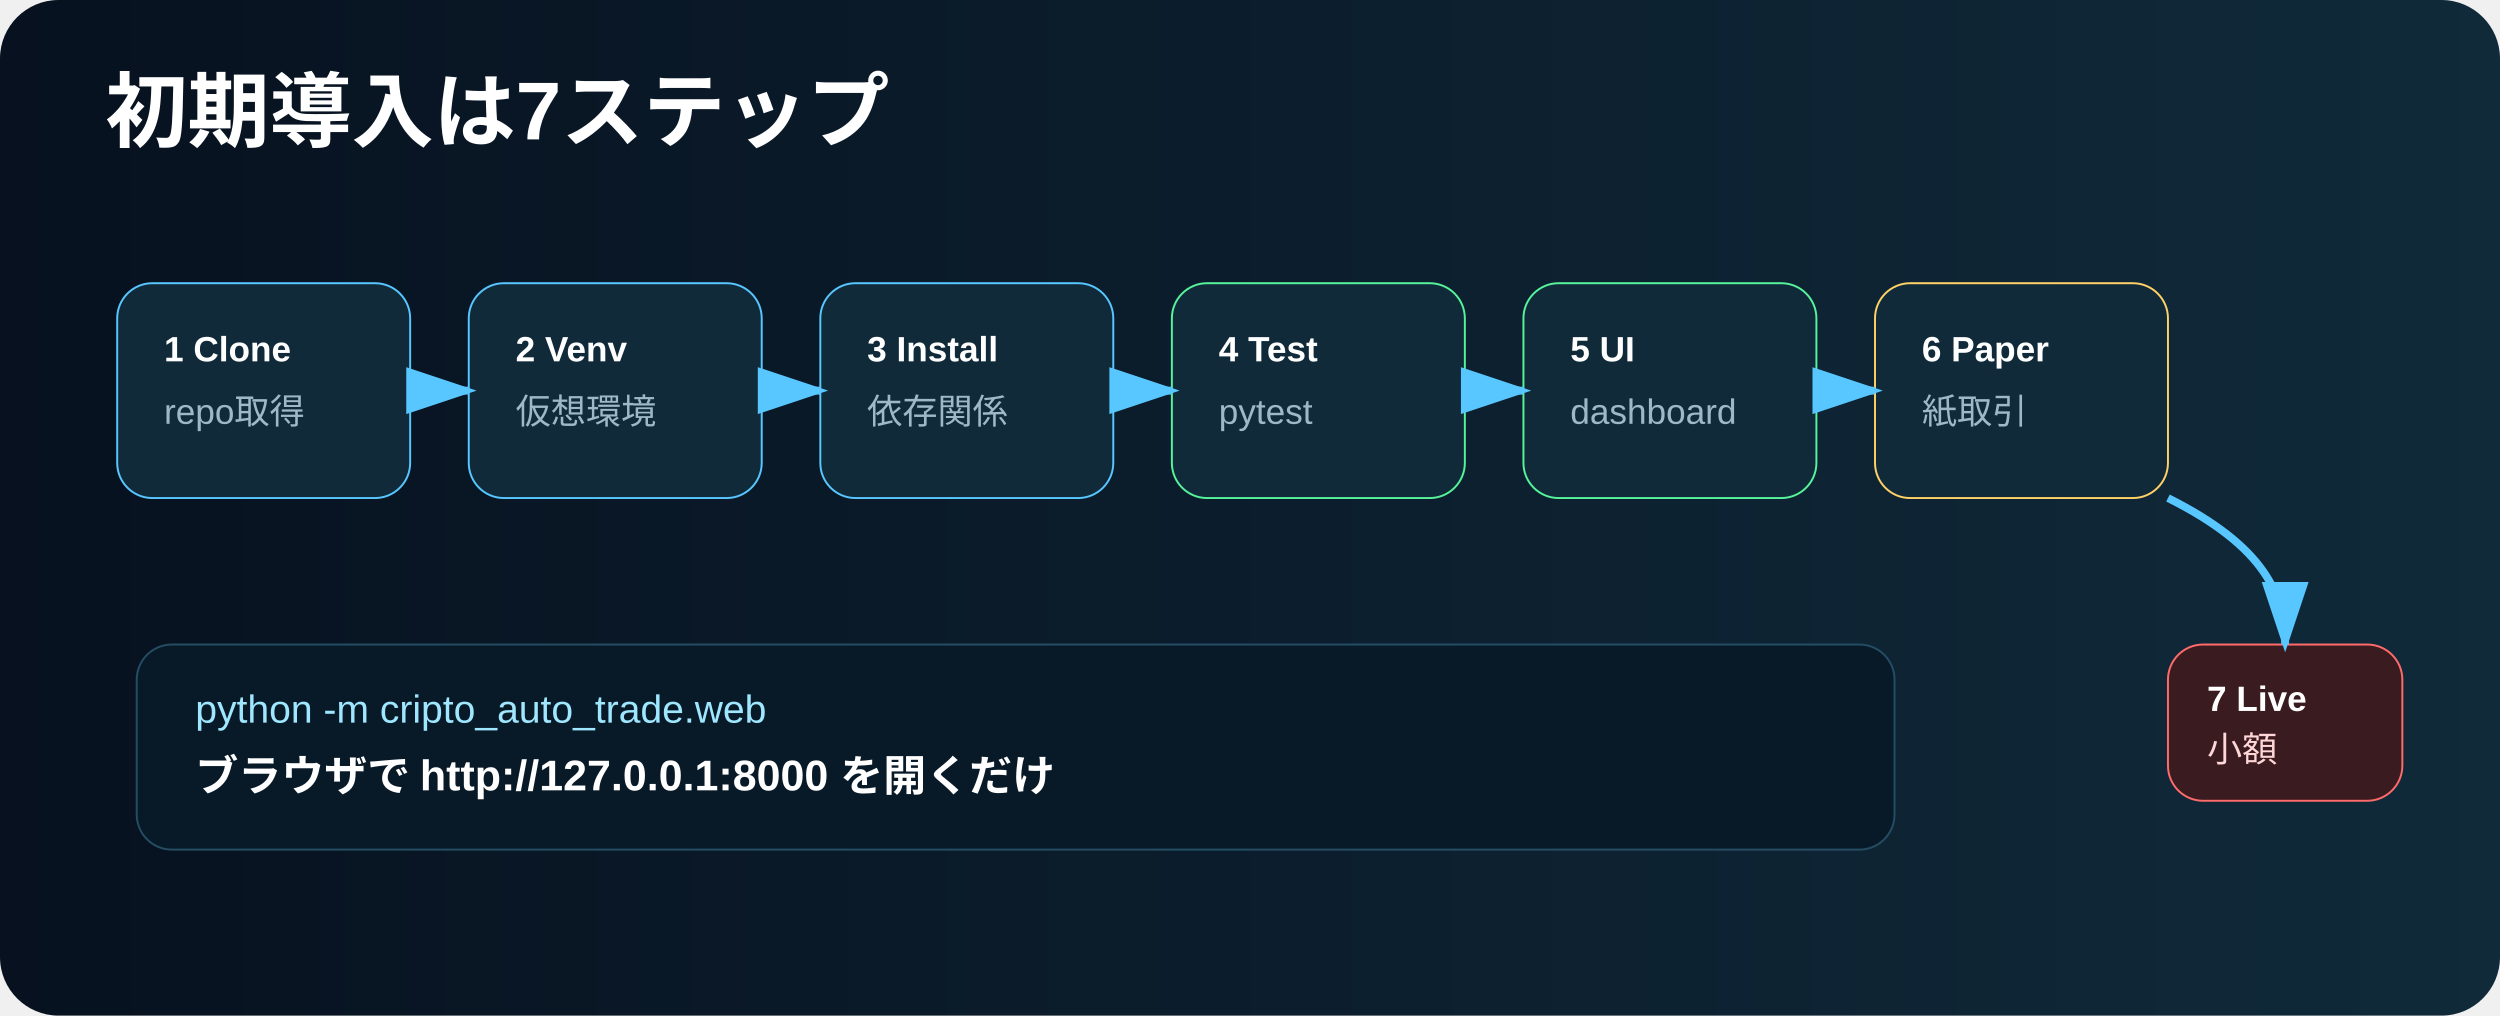
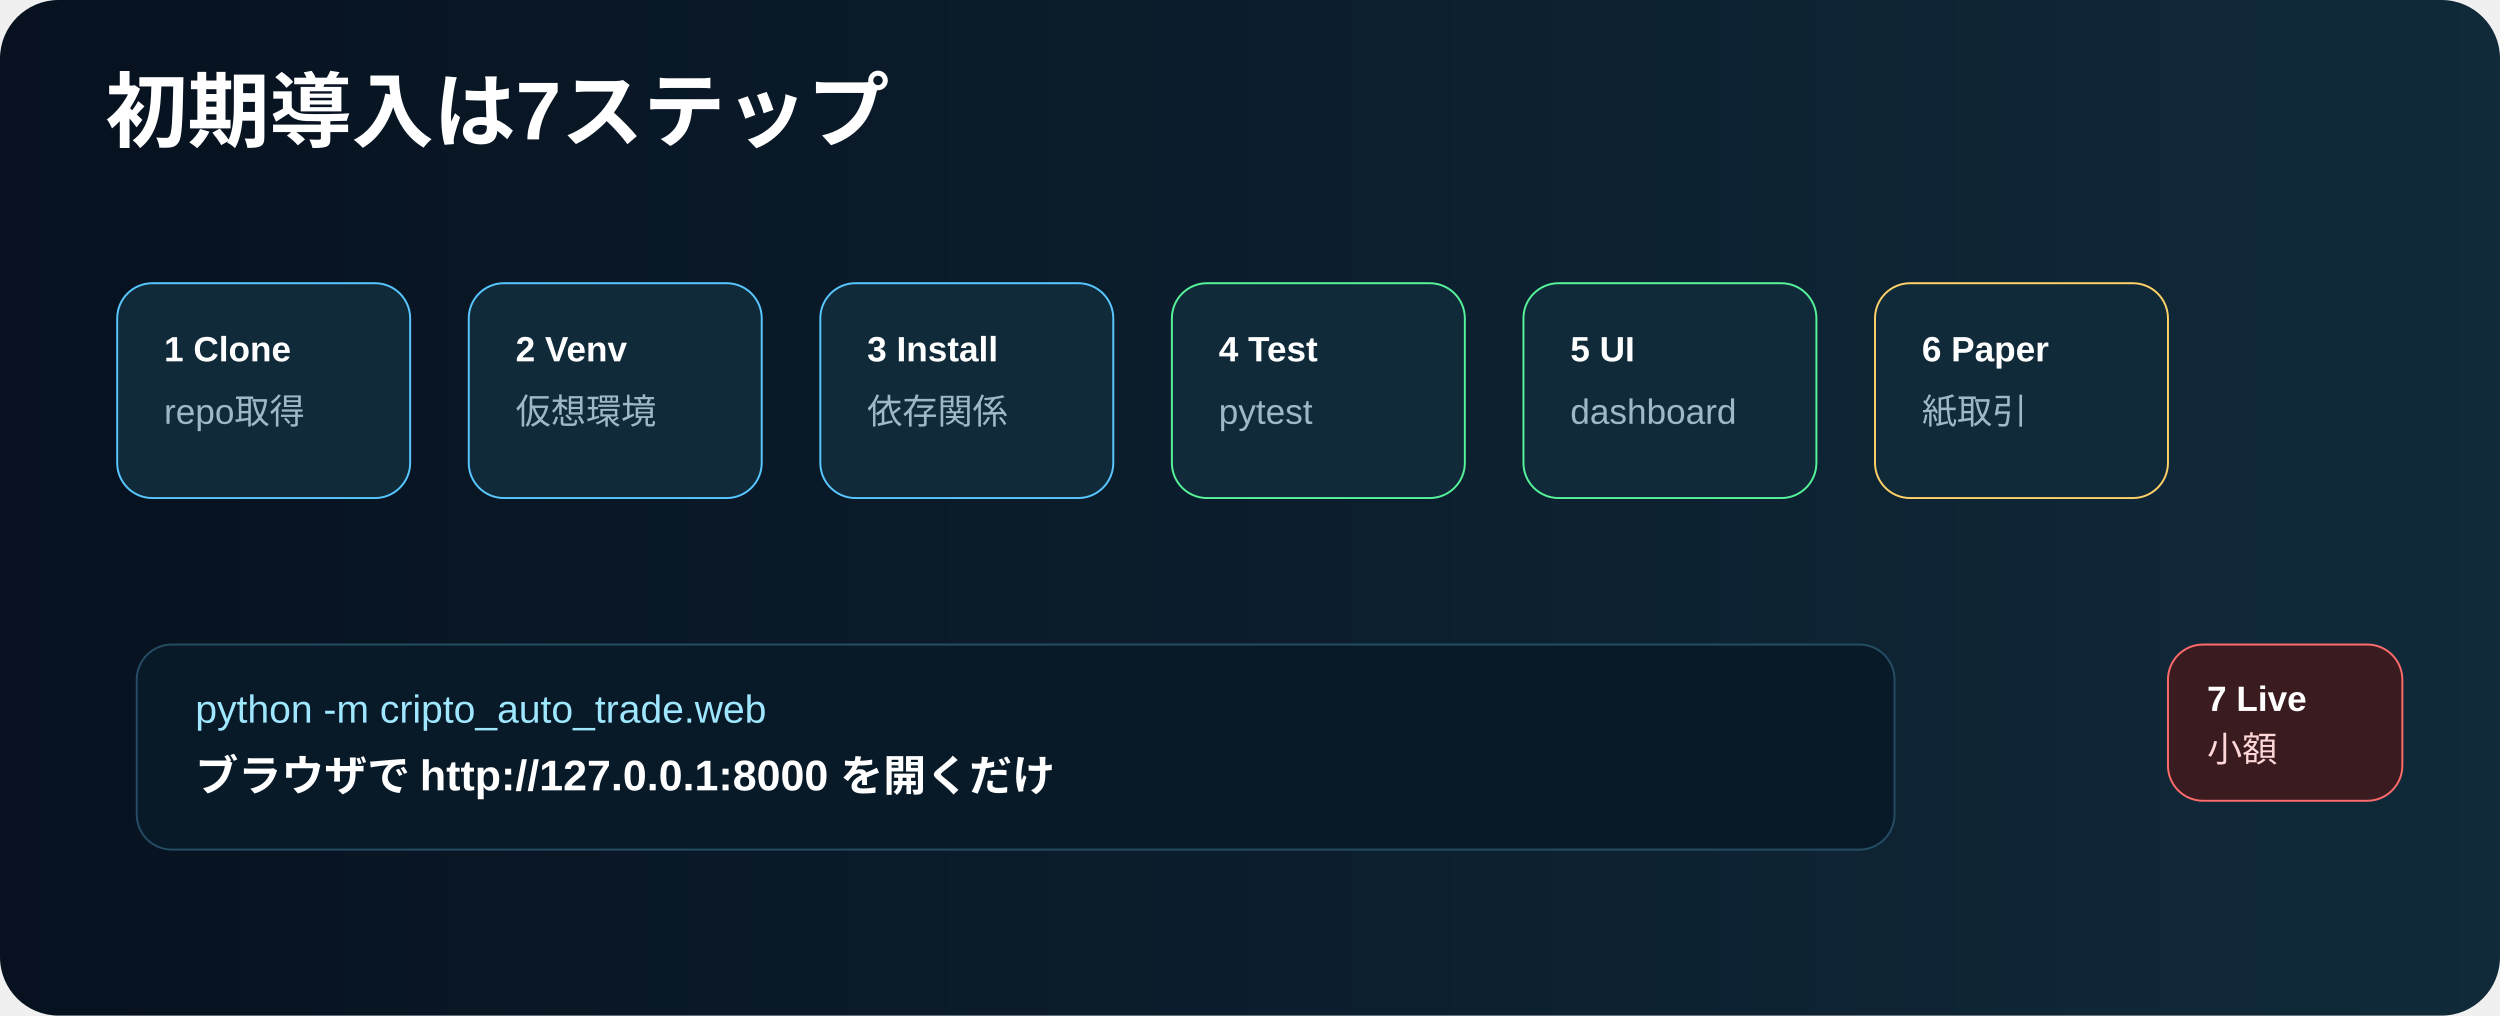
<svg xmlns="http://www.w3.org/2000/svg" width="1280" height="520" viewBox="0 0 1280 520">
  <defs>
    <linearGradient id="bg" x1="0" x2="1">
      <stop offset="0" stop-color="#07111f" />
      <stop offset="1" stop-color="#102a3a" />
    </linearGradient>
-     <marker id="arrow" markerWidth="10" markerHeight="10" refX="8" refY="3" orient="auto">
-       <path d="M0,0 L0,6 L9,3 z" fill="#58c7ff" />
-     </marker>
  </defs>
  <rect width="1280" height="520" rx="30" fill="url(#bg)" />
  <text x="54" y="72" fill="#fff" font-family="Arial" font-size="42" font-weight="800">初期導入は7ステップ</text>
  <g font-family="Arial" font-size="18">
-     <g transform="translate(60 145)">
-       <rect width="150" height="110" rx="18" fill="#102a3a" stroke="#58c7ff" />
-       <text x="24" y="40" fill="#fff" font-weight="700">1 Clone</text>
-       <text x="24" y="72" fill="#9eb8c7">repo取得</text>
-     </g>
-     <g transform="translate(240 145)">
-       <rect width="150" height="110" rx="18" fill="#102a3a" stroke="#58c7ff" />
-       <text x="24" y="40" fill="#fff" font-weight="700">2 Venv</text>
-       <text x="24" y="72" fill="#9eb8c7">仮想環境</text>
-     </g>
-     <g transform="translate(420 145)">
-       <rect width="150" height="110" rx="18" fill="#102a3a" stroke="#58c7ff" />
-       <text x="24" y="40" fill="#fff" font-weight="700">3 Install</text>
-       <text x="24" y="72" fill="#9eb8c7">依存関係</text>
-     </g>
-     <g transform="translate(600 145)">
-       <rect width="150" height="110" rx="18" fill="#102a3a" stroke="#56f39a" />
-       <text x="24" y="40" fill="#fff" font-weight="700">4 Test</text>
-       <text x="24" y="72" fill="#9eb8c7">pytest</text>
-     </g>
-     <g transform="translate(780 145)">
-       <rect width="150" height="110" rx="18" fill="#102a3a" stroke="#56f39a" />
-       <text x="24" y="40" fill="#fff" font-weight="700">5 UI</text>
-       <text x="24" y="72" fill="#9eb8c7">dashboard</text>
-     </g>
-     <g transform="translate(960 145)">
-       <rect width="150" height="110" rx="18" fill="#102a3a" stroke="#ffd166" />
-       <text x="24" y="40" fill="#fff" font-weight="700">6 Paper</text>
-       <text x="24" y="72" fill="#9eb8c7">紙取引</text>
-     </g>
-     <g transform="translate(1110 330)">
-       <rect width="120" height="80" rx="18" fill="#3a1b20" stroke="#ff6b6b" />
-       <text x="20" y="34" fill="#fff" font-weight="700">7 Live</text>
-       <text x="20" y="60" fill="#ffd7d7">小額</text>
-     </g>
-   </g>
-   <g stroke="#58c7ff" stroke-width="4" fill="none" marker-end="url(#arrow)">
-     <path d="M210 200 L240 200" />
-     <path d="M390 200 L420 200" />
-     <path d="M570 200 L600 200" />
-     <path d="M750 200 L780 200" />
-     <path d="M930 200 L960 200" />
-     <path d="M1110 255 C1160 280 1170 305 1170 330" />
+     <rect x="60" y="145" width="150" height="110" rx="18" fill="#102a3a" stroke="#58c7ff" />
+     <text x="84" y="185" fill="#fff" font-weight="700">1 Clone</text>
+     <text x="84" y="217" fill="#9eb8c7">repo取得</text>
+     <rect x="240" y="145" width="150" height="110" rx="18" fill="#102a3a" stroke="#58c7ff" />
+     <text x="264" y="185" fill="#fff" font-weight="700">2 Venv</text>
+     <text x="264" y="217" fill="#9eb8c7">仮想環境</text>
+     <rect x="420" y="145" width="150" height="110" rx="18" fill="#102a3a" stroke="#58c7ff" />
+     <text x="444" y="185" fill="#fff" font-weight="700">3 Install</text>
+     <text x="444" y="217" fill="#9eb8c7">依存関係</text>
+     <rect x="600" y="145" width="150" height="110" rx="18" fill="#102a3a" stroke="#56f39a" />
+     <text x="624" y="185" fill="#fff" font-weight="700">4 Test</text>
+     <text x="624" y="217" fill="#9eb8c7">pytest</text>
+     <rect x="780" y="145" width="150" height="110" rx="18" fill="#102a3a" stroke="#56f39a" />
+     <text x="804" y="185" fill="#fff" font-weight="700">5 UI</text>
+     <text x="804" y="217" fill="#9eb8c7">dashboard</text>
+     <rect x="960" y="145" width="150" height="110" rx="18" fill="#102a3a" stroke="#ffd166" />
+     <text x="984" y="185" fill="#fff" font-weight="700">6 Paper</text>
+     <text x="984" y="217" fill="#9eb8c7">紙取引</text>
+     <rect x="1110" y="330" width="120" height="80" rx="18" fill="#3a1b20" stroke="#ff6b6b" />
+     <text x="1130" y="364" fill="#fff" font-weight="700">7 Live</text>
+     <text x="1130" y="390" fill="#ffd7d7">小額</text>
  </g>
  <rect x="70" y="330" width="900" height="105" rx="18" fill="#081927" stroke="#244d63" />
  <text x="100" y="370" fill="#9ee7ff" font-family="Arial" font-size="20">python -m cripto_auto_trade.web</text>
  <text x="100" y="405" fill="#fff" font-family="Arial" font-size="22" font-weight="700">ブラウザで http://127.0.0.1:8000 を開くだけ</text>
</svg>
